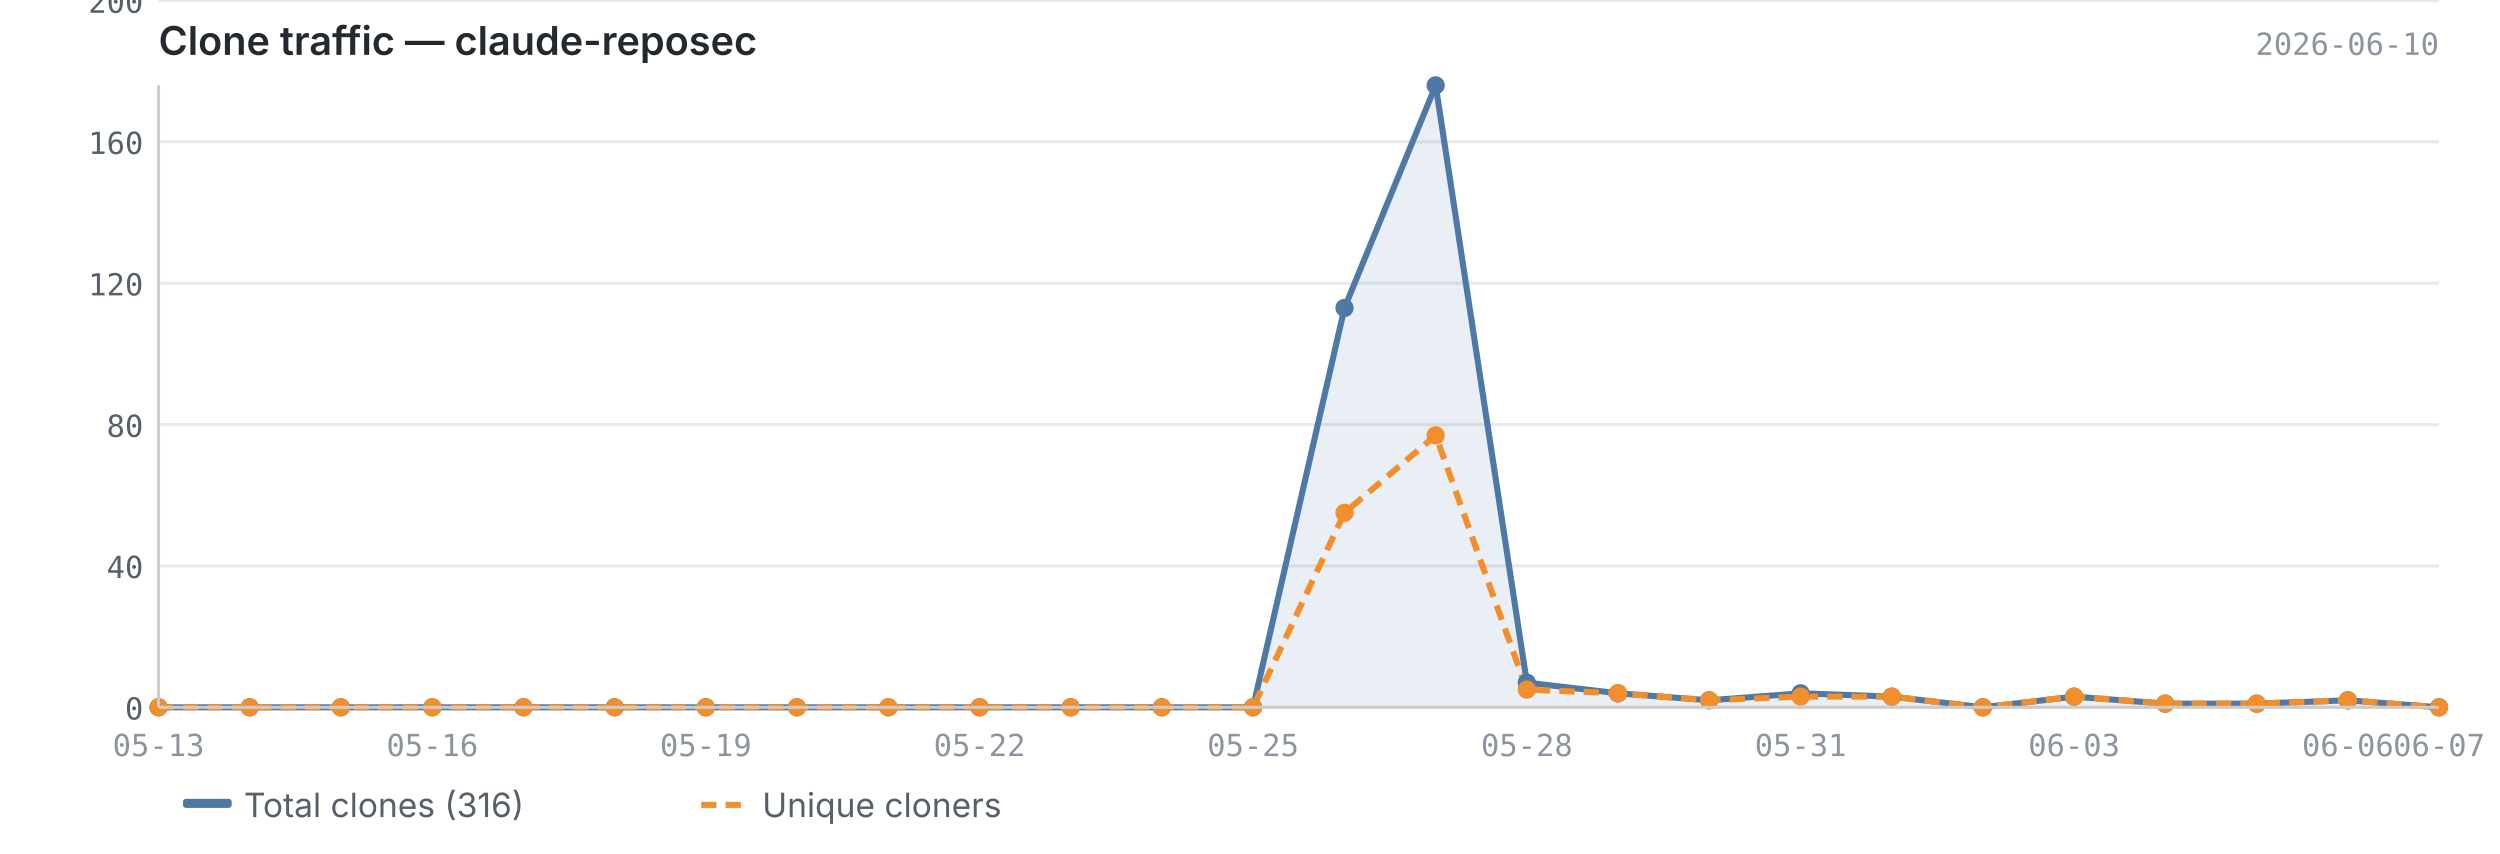
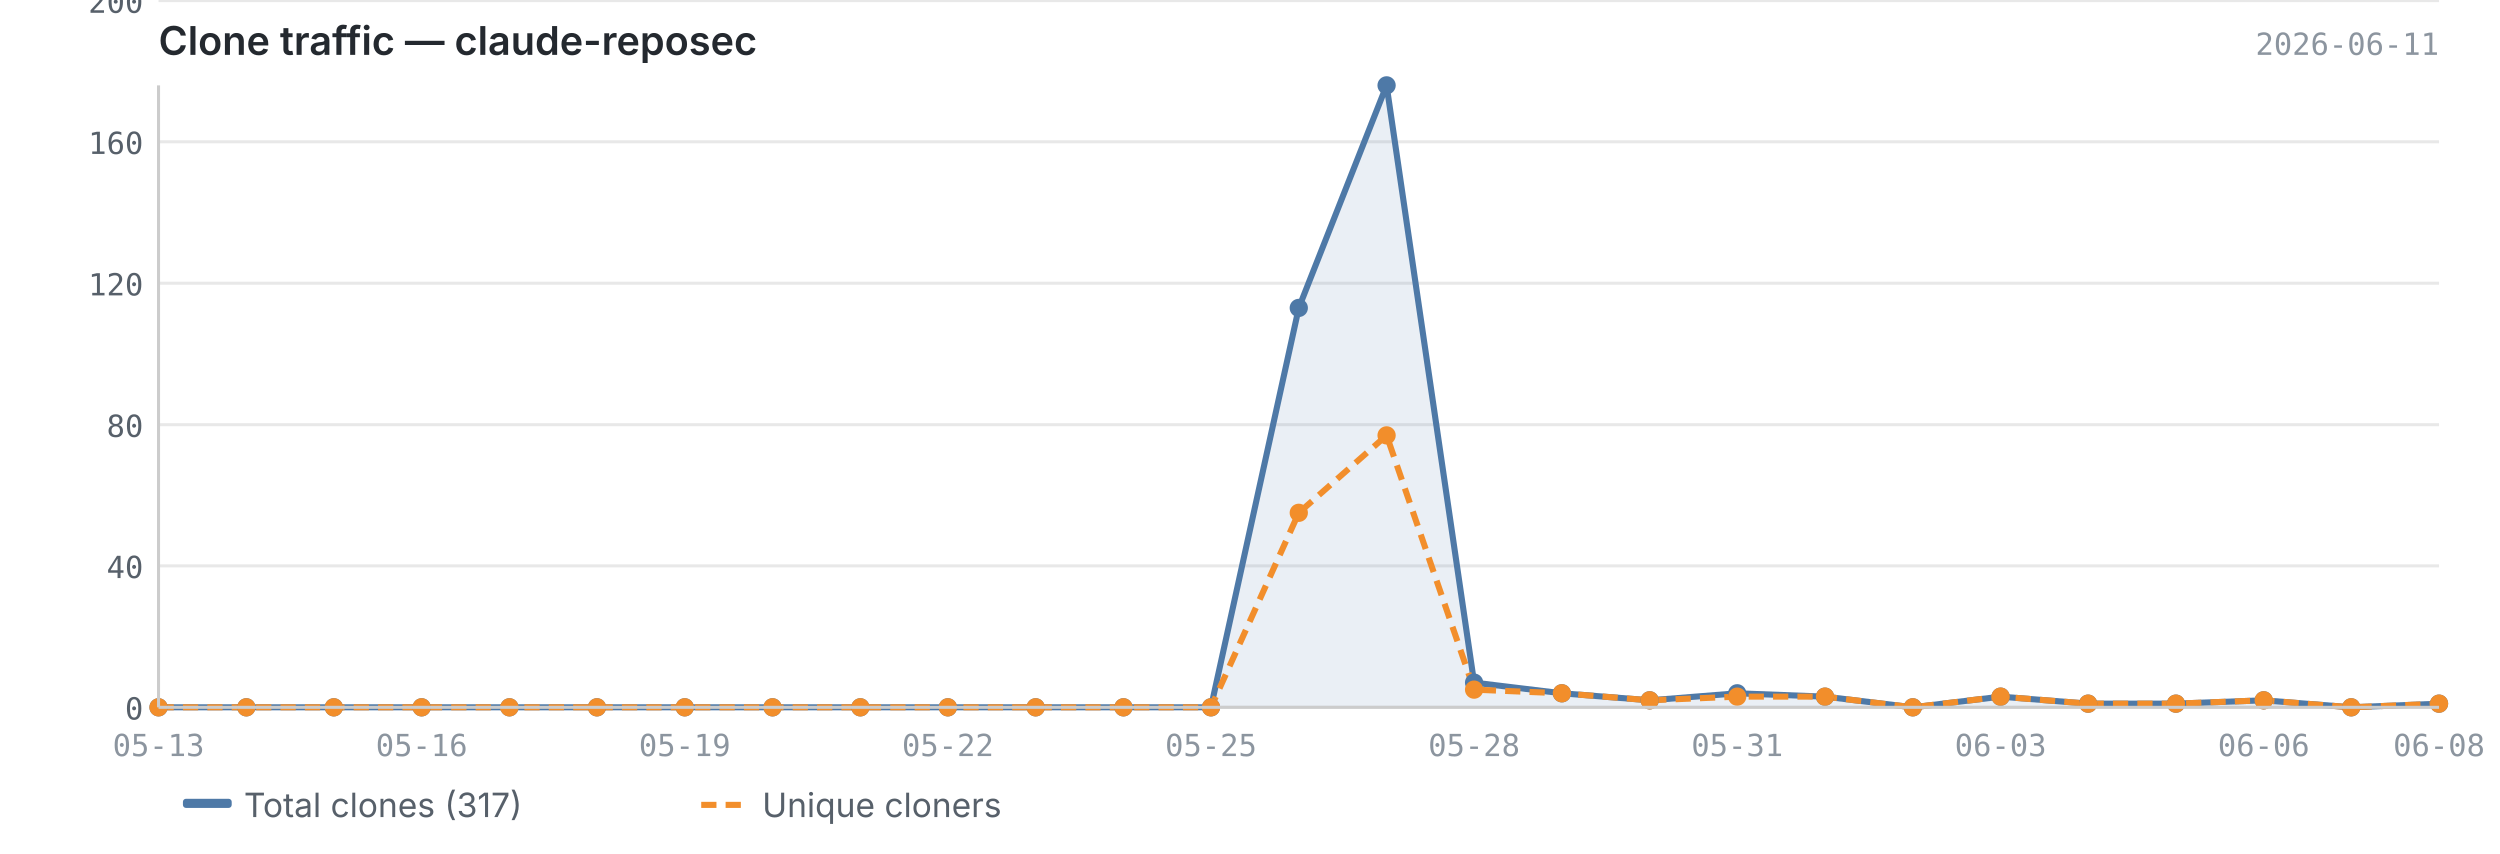
<svg xmlns="http://www.w3.org/2000/svg" viewBox="0 0 820 280" width="820" height="280">
  <text x="52" y="18" font-size="13" font-weight="600" fill="#24292f" font-family="-apple-system, BlinkMacSystemFont, 'Segoe UI', sans-serif">Clone traffic — claude-reposec</text>
-   <text x="800" y="18" font-size="10" fill="#8c959f" font-family="ui-monospace, SFMono-Regular, 'SF Mono', Menlo, monospace" text-anchor="end">2026-06-10</text>
+   <text x="800" y="18" font-size="10" fill="#8c959f" font-family="ui-monospace, SFMono-Regular, 'SF Mono', Menlo, monospace" text-anchor="end">2026-06-11</text>
  <line x1="52" y1="232.0" x2="800" y2="232.0" stroke="#e8e8e8" stroke-width="1" />
  <line x1="52" y1="185.6" x2="800" y2="185.6" stroke="#e8e8e8" stroke-width="1" />
  <line x1="52" y1="139.3" x2="800" y2="139.3" stroke="#e8e8e8" stroke-width="1" />
  <line x1="52" y1="92.9" x2="800" y2="92.9" stroke="#e8e8e8" stroke-width="1" />
  <line x1="52" y1="46.5" x2="800" y2="46.5" stroke="#e8e8e8" stroke-width="1" />
  <line x1="52" y1="0.2" x2="800" y2="0.2" stroke="#e8e8e8" stroke-width="1" />
-   <path d="M52.0,232.0 L52.0,232.0 L81.9,232.0 L111.8,232.0 L141.8,232.0 L171.7,232.0 L201.6,232.0 L231.5,232.0 L261.4,232.0 L291.4,232.0 L321.3,232.0 L351.2,232.0 L381.1,232.0 L411.0,232.0 L441.0,101.0 L470.9,28.0 L500.8,223.9 L530.7,227.4 L560.6,229.7 L590.6,227.4 L620.5,228.5 L650.4,232.0 L680.3,228.5 L710.2,230.8 L740.2,230.8 L770.1,229.7 L800.0,232.0 L800.0,232.0 L52.0,232.0Z" fill="#4e79a7" opacity="0.12" />
-   <polyline points="52.0,232.0 81.9,232.0 111.8,232.0 141.8,232.0 171.7,232.0 201.6,232.0 231.5,232.0 261.4,232.0 291.4,232.0 321.3,232.0 351.2,232.0 381.1,232.0 411.0,232.0 441.0,101.0 470.9,28.0 500.8,223.9 530.7,227.4 560.6,229.7 590.6,227.4 620.5,228.5 650.4,232.0 680.3,228.5 710.2,230.8 740.2,230.8 770.1,229.7 800.0,232.0" fill="none" stroke="#4e79a7" stroke-width="2" stroke-linejoin="round" />
-   <polyline points="52.0,232.0 81.9,232.0 111.8,232.0 141.8,232.0 171.7,232.0 201.6,232.0 231.5,232.0 261.4,232.0 291.4,232.0 321.3,232.0 351.2,232.0 381.1,232.0 411.0,232.0 441.0,168.2 470.9,142.8 500.8,226.2 530.7,227.4 560.6,229.7 590.6,228.5 620.5,228.5 650.4,232.0 680.3,228.5 710.2,230.8 740.2,230.8 770.1,229.7 800.0,232.0" fill="none" stroke="#f28e2b" stroke-width="2" stroke-linejoin="round" stroke-dasharray="5,3" />
+   <path d="M52.0,232.0 L52.0,232.0 L80.8,232.0 L109.5,232.0 L138.3,232.0 L167.1,232.0 L195.8,232.0 L224.6,232.0 L253.4,232.0 L282.2,232.0 L310.9,232.0 L339.7,232.0 L368.5,232.0 L397.2,232.0 L426.0,101.0 L454.8,28.0 L483.5,223.9 L512.3,227.4 L541.1,229.7 L569.8,227.4 L598.6,228.5 L627.4,232.0 L656.2,228.5 L684.9,230.8 L713.7,230.8 L742.5,229.7 L771.2,232.0 L800.0,230.8 L800.0,232.0 L52.0,232.0Z" fill="#4e79a7" opacity="0.12" />
+   <polyline points="52.0,232.0 80.8,232.0 109.5,232.0 138.3,232.0 167.1,232.0 195.8,232.0 224.6,232.0 253.4,232.0 282.2,232.0 310.9,232.0 339.7,232.0 368.5,232.0 397.2,232.0 426.0,101.0 454.8,28.0 483.5,223.9 512.3,227.4 541.1,229.7 569.8,227.4 598.6,228.5 627.4,232.0 656.2,228.5 684.9,230.8 713.7,230.8 742.5,229.7 771.2,232.0 800.0,230.8" fill="none" stroke="#4e79a7" stroke-width="2" stroke-linejoin="round" />
+   <polyline points="52.0,232.0 80.8,232.0 109.5,232.0 138.3,232.0 167.1,232.0 195.8,232.0 224.6,232.0 253.4,232.0 282.2,232.0 310.9,232.0 339.7,232.0 368.5,232.0 397.2,232.0 426.0,168.2 454.8,142.8 483.5,226.2 512.3,227.4 541.1,229.7 569.8,228.5 598.6,228.5 627.4,232.0 656.2,228.5 684.9,230.8 713.7,230.8 742.5,229.7 771.2,232.0 800.0,230.8" fill="none" stroke="#f28e2b" stroke-width="2" stroke-linejoin="round" stroke-dasharray="5,3" />
  <circle cx="52.0" cy="232.0" r="3" fill="#4e79a7" />
-   <circle cx="81.9" cy="232.0" r="3" fill="#4e79a7" />
-   <circle cx="111.8" cy="232.0" r="3" fill="#4e79a7" />
-   <circle cx="141.8" cy="232.0" r="3" fill="#4e79a7" />
-   <circle cx="171.7" cy="232.0" r="3" fill="#4e79a7" />
-   <circle cx="201.6" cy="232.0" r="3" fill="#4e79a7" />
-   <circle cx="231.5" cy="232.0" r="3" fill="#4e79a7" />
-   <circle cx="261.4" cy="232.0" r="3" fill="#4e79a7" />
-   <circle cx="291.4" cy="232.0" r="3" fill="#4e79a7" />
-   <circle cx="321.3" cy="232.0" r="3" fill="#4e79a7" />
-   <circle cx="351.2" cy="232.0" r="3" fill="#4e79a7" />
-   <circle cx="381.1" cy="232.0" r="3" fill="#4e79a7" />
-   <circle cx="411.0" cy="232.0" r="3" fill="#4e79a7" />
-   <circle cx="441.0" cy="101.0" r="3" fill="#4e79a7" />
-   <circle cx="470.9" cy="28.0" r="3" fill="#4e79a7" />
-   <circle cx="500.8" cy="223.9" r="3" fill="#4e79a7" />
-   <circle cx="530.7" cy="227.4" r="3" fill="#4e79a7" />
-   <circle cx="560.6" cy="229.7" r="3" fill="#4e79a7" />
-   <circle cx="590.6" cy="227.4" r="3" fill="#4e79a7" />
-   <circle cx="620.5" cy="228.5" r="3" fill="#4e79a7" />
-   <circle cx="650.4" cy="232.0" r="3" fill="#4e79a7" />
-   <circle cx="680.3" cy="228.5" r="3" fill="#4e79a7" />
-   <circle cx="710.2" cy="230.8" r="3" fill="#4e79a7" />
-   <circle cx="740.2" cy="230.8" r="3" fill="#4e79a7" />
-   <circle cx="770.1" cy="229.7" r="3" fill="#4e79a7" />
-   <circle cx="800.0" cy="232.0" r="3" fill="#4e79a7" />
+   <circle cx="80.8" cy="232.0" r="3" fill="#4e79a7" />
+   <circle cx="109.5" cy="232.0" r="3" fill="#4e79a7" />
+   <circle cx="138.3" cy="232.0" r="3" fill="#4e79a7" />
+   <circle cx="167.1" cy="232.0" r="3" fill="#4e79a7" />
+   <circle cx="195.8" cy="232.0" r="3" fill="#4e79a7" />
+   <circle cx="224.6" cy="232.0" r="3" fill="#4e79a7" />
+   <circle cx="253.4" cy="232.0" r="3" fill="#4e79a7" />
+   <circle cx="282.2" cy="232.0" r="3" fill="#4e79a7" />
+   <circle cx="310.9" cy="232.0" r="3" fill="#4e79a7" />
+   <circle cx="339.7" cy="232.0" r="3" fill="#4e79a7" />
+   <circle cx="368.5" cy="232.0" r="3" fill="#4e79a7" />
+   <circle cx="397.2" cy="232.0" r="3" fill="#4e79a7" />
+   <circle cx="426.0" cy="101.0" r="3" fill="#4e79a7" />
+   <circle cx="454.8" cy="28.0" r="3" fill="#4e79a7" />
+   <circle cx="483.5" cy="223.9" r="3" fill="#4e79a7" />
+   <circle cx="512.3" cy="227.4" r="3" fill="#4e79a7" />
+   <circle cx="541.1" cy="229.7" r="3" fill="#4e79a7" />
+   <circle cx="569.8" cy="227.4" r="3" fill="#4e79a7" />
+   <circle cx="598.6" cy="228.5" r="3" fill="#4e79a7" />
+   <circle cx="627.4" cy="232.0" r="3" fill="#4e79a7" />
+   <circle cx="656.2" cy="228.5" r="3" fill="#4e79a7" />
+   <circle cx="684.9" cy="230.8" r="3" fill="#4e79a7" />
+   <circle cx="713.7" cy="230.8" r="3" fill="#4e79a7" />
+   <circle cx="742.5" cy="229.7" r="3" fill="#4e79a7" />
+   <circle cx="771.2" cy="232.0" r="3" fill="#4e79a7" />
+   <circle cx="800.0" cy="230.8" r="3" fill="#4e79a7" />
  <circle cx="52.0" cy="232.0" r="3" fill="#f28e2b" />
-   <circle cx="81.9" cy="232.0" r="3" fill="#f28e2b" />
-   <circle cx="111.8" cy="232.0" r="3" fill="#f28e2b" />
-   <circle cx="141.8" cy="232.0" r="3" fill="#f28e2b" />
-   <circle cx="171.7" cy="232.0" r="3" fill="#f28e2b" />
-   <circle cx="201.6" cy="232.0" r="3" fill="#f28e2b" />
-   <circle cx="231.5" cy="232.0" r="3" fill="#f28e2b" />
-   <circle cx="261.4" cy="232.0" r="3" fill="#f28e2b" />
-   <circle cx="291.4" cy="232.0" r="3" fill="#f28e2b" />
-   <circle cx="321.3" cy="232.0" r="3" fill="#f28e2b" />
-   <circle cx="351.2" cy="232.0" r="3" fill="#f28e2b" />
-   <circle cx="381.1" cy="232.0" r="3" fill="#f28e2b" />
-   <circle cx="411.0" cy="232.0" r="3" fill="#f28e2b" />
-   <circle cx="441.0" cy="168.2" r="3" fill="#f28e2b" />
-   <circle cx="470.9" cy="142.8" r="3" fill="#f28e2b" />
-   <circle cx="500.8" cy="226.2" r="3" fill="#f28e2b" />
-   <circle cx="530.7" cy="227.4" r="3" fill="#f28e2b" />
-   <circle cx="560.6" cy="229.7" r="3" fill="#f28e2b" />
-   <circle cx="590.6" cy="228.5" r="3" fill="#f28e2b" />
-   <circle cx="620.5" cy="228.5" r="3" fill="#f28e2b" />
-   <circle cx="650.4" cy="232.0" r="3" fill="#f28e2b" />
-   <circle cx="680.3" cy="228.5" r="3" fill="#f28e2b" />
-   <circle cx="710.2" cy="230.8" r="3" fill="#f28e2b" />
-   <circle cx="740.2" cy="230.8" r="3" fill="#f28e2b" />
-   <circle cx="770.1" cy="229.7" r="3" fill="#f28e2b" />
-   <circle cx="800.0" cy="232.0" r="3" fill="#f28e2b" />
+   <circle cx="80.8" cy="232.0" r="3" fill="#f28e2b" />
+   <circle cx="109.5" cy="232.0" r="3" fill="#f28e2b" />
+   <circle cx="138.3" cy="232.0" r="3" fill="#f28e2b" />
+   <circle cx="167.1" cy="232.0" r="3" fill="#f28e2b" />
+   <circle cx="195.8" cy="232.0" r="3" fill="#f28e2b" />
+   <circle cx="224.6" cy="232.0" r="3" fill="#f28e2b" />
+   <circle cx="253.4" cy="232.0" r="3" fill="#f28e2b" />
+   <circle cx="282.2" cy="232.0" r="3" fill="#f28e2b" />
+   <circle cx="310.9" cy="232.0" r="3" fill="#f28e2b" />
+   <circle cx="339.7" cy="232.0" r="3" fill="#f28e2b" />
+   <circle cx="368.5" cy="232.0" r="3" fill="#f28e2b" />
+   <circle cx="397.2" cy="232.0" r="3" fill="#f28e2b" />
+   <circle cx="426.0" cy="168.2" r="3" fill="#f28e2b" />
+   <circle cx="454.8" cy="142.8" r="3" fill="#f28e2b" />
+   <circle cx="483.5" cy="226.2" r="3" fill="#f28e2b" />
+   <circle cx="512.3" cy="227.4" r="3" fill="#f28e2b" />
+   <circle cx="541.1" cy="229.7" r="3" fill="#f28e2b" />
+   <circle cx="569.8" cy="228.5" r="3" fill="#f28e2b" />
+   <circle cx="598.6" cy="228.5" r="3" fill="#f28e2b" />
+   <circle cx="627.4" cy="232.0" r="3" fill="#f28e2b" />
+   <circle cx="656.2" cy="228.5" r="3" fill="#f28e2b" />
+   <circle cx="684.9" cy="230.8" r="3" fill="#f28e2b" />
+   <circle cx="713.7" cy="230.8" r="3" fill="#f28e2b" />
+   <circle cx="742.5" cy="229.7" r="3" fill="#f28e2b" />
+   <circle cx="771.2" cy="232.0" r="3" fill="#f28e2b" />
+   <circle cx="800.0" cy="230.8" r="3" fill="#f28e2b" />
  <line x1="52" y1="28" x2="52" y2="232" stroke="#cccccc" stroke-width="1" />
  <line x1="52" y1="232" x2="800" y2="232" stroke="#cccccc" stroke-width="1" />
  <text x="47" y="236.0" text-anchor="end" font-size="10" fill="#57606a" font-family="ui-monospace, SFMono-Regular, 'SF Mono', Menlo, monospace">0</text>
  <text x="47" y="189.6" text-anchor="end" font-size="10" fill="#57606a" font-family="ui-monospace, SFMono-Regular, 'SF Mono', Menlo, monospace">40</text>
  <text x="47" y="143.3" text-anchor="end" font-size="10" fill="#57606a" font-family="ui-monospace, SFMono-Regular, 'SF Mono', Menlo, monospace">80</text>
  <text x="47" y="96.9" text-anchor="end" font-size="10" fill="#57606a" font-family="ui-monospace, SFMono-Regular, 'SF Mono', Menlo, monospace">120</text>
  <text x="47" y="50.5" text-anchor="end" font-size="10" fill="#57606a" font-family="ui-monospace, SFMono-Regular, 'SF Mono', Menlo, monospace">160</text>
  <text x="47" y="4.2" text-anchor="end" font-size="10" fill="#57606a" font-family="ui-monospace, SFMono-Regular, 'SF Mono', Menlo, monospace">200</text>
  <text x="52.0" y="248" text-anchor="middle" font-size="10" fill="#8c959f" font-family="ui-monospace, SFMono-Regular, 'SF Mono', Menlo, monospace">05-13</text>
-   <text x="141.8" y="248" text-anchor="middle" font-size="10" fill="#8c959f" font-family="ui-monospace, SFMono-Regular, 'SF Mono', Menlo, monospace">05-16</text>
-   <text x="231.5" y="248" text-anchor="middle" font-size="10" fill="#8c959f" font-family="ui-monospace, SFMono-Regular, 'SF Mono', Menlo, monospace">05-19</text>
-   <text x="321.3" y="248" text-anchor="middle" font-size="10" fill="#8c959f" font-family="ui-monospace, SFMono-Regular, 'SF Mono', Menlo, monospace">05-22</text>
-   <text x="411.0" y="248" text-anchor="middle" font-size="10" fill="#8c959f" font-family="ui-monospace, SFMono-Regular, 'SF Mono', Menlo, monospace">05-25</text>
-   <text x="500.8" y="248" text-anchor="middle" font-size="10" fill="#8c959f" font-family="ui-monospace, SFMono-Regular, 'SF Mono', Menlo, monospace">05-28</text>
-   <text x="590.6" y="248" text-anchor="middle" font-size="10" fill="#8c959f" font-family="ui-monospace, SFMono-Regular, 'SF Mono', Menlo, monospace">05-31</text>
-   <text x="680.3" y="248" text-anchor="middle" font-size="10" fill="#8c959f" font-family="ui-monospace, SFMono-Regular, 'SF Mono', Menlo, monospace">06-03</text>
-   <text x="770.1" y="248" text-anchor="middle" font-size="10" fill="#8c959f" font-family="ui-monospace, SFMono-Regular, 'SF Mono', Menlo, monospace">06-06</text>
-   <text x="800.0" y="248" text-anchor="middle" font-size="10" fill="#8c959f" font-family="ui-monospace, SFMono-Regular, 'SF Mono', Menlo, monospace">06-07</text>
+   <text x="138.3" y="248" text-anchor="middle" font-size="10" fill="#8c959f" font-family="ui-monospace, SFMono-Regular, 'SF Mono', Menlo, monospace">05-16</text>
+   <text x="224.6" y="248" text-anchor="middle" font-size="10" fill="#8c959f" font-family="ui-monospace, SFMono-Regular, 'SF Mono', Menlo, monospace">05-19</text>
+   <text x="310.9" y="248" text-anchor="middle" font-size="10" fill="#8c959f" font-family="ui-monospace, SFMono-Regular, 'SF Mono', Menlo, monospace">05-22</text>
+   <text x="397.2" y="248" text-anchor="middle" font-size="10" fill="#8c959f" font-family="ui-monospace, SFMono-Regular, 'SF Mono', Menlo, monospace">05-25</text>
+   <text x="483.5" y="248" text-anchor="middle" font-size="10" fill="#8c959f" font-family="ui-monospace, SFMono-Regular, 'SF Mono', Menlo, monospace">05-28</text>
+   <text x="569.8" y="248" text-anchor="middle" font-size="10" fill="#8c959f" font-family="ui-monospace, SFMono-Regular, 'SF Mono', Menlo, monospace">05-31</text>
+   <text x="656.2" y="248" text-anchor="middle" font-size="10" fill="#8c959f" font-family="ui-monospace, SFMono-Regular, 'SF Mono', Menlo, monospace">06-03</text>
+   <text x="742.5" y="248" text-anchor="middle" font-size="10" fill="#8c959f" font-family="ui-monospace, SFMono-Regular, 'SF Mono', Menlo, monospace">06-06</text>
+   <text x="800.0" y="248" text-anchor="middle" font-size="10" fill="#8c959f" font-family="ui-monospace, SFMono-Regular, 'SF Mono', Menlo, monospace">06-08</text>
  <rect x="60" y="262" width="16" height="3" fill="#4e79a7" rx="1" />
-   <text x="80" y="268" font-size="11" fill="#57606a" font-family="-apple-system, BlinkMacSystemFont, 'Segoe UI', sans-serif">Total clones (316)</text>
+   <text x="80" y="268" font-size="11" fill="#57606a" font-family="-apple-system, BlinkMacSystemFont, 'Segoe UI', sans-serif">Total clones (317)</text>
  <line x1="230" y1="264" x2="246" y2="264" stroke="#f28e2b" stroke-width="2" stroke-dasharray="5,3" />
  <text x="250" y="268" font-size="11" fill="#57606a" font-family="-apple-system, BlinkMacSystemFont, 'Segoe UI', sans-serif">Unique cloners</text>
</svg>
